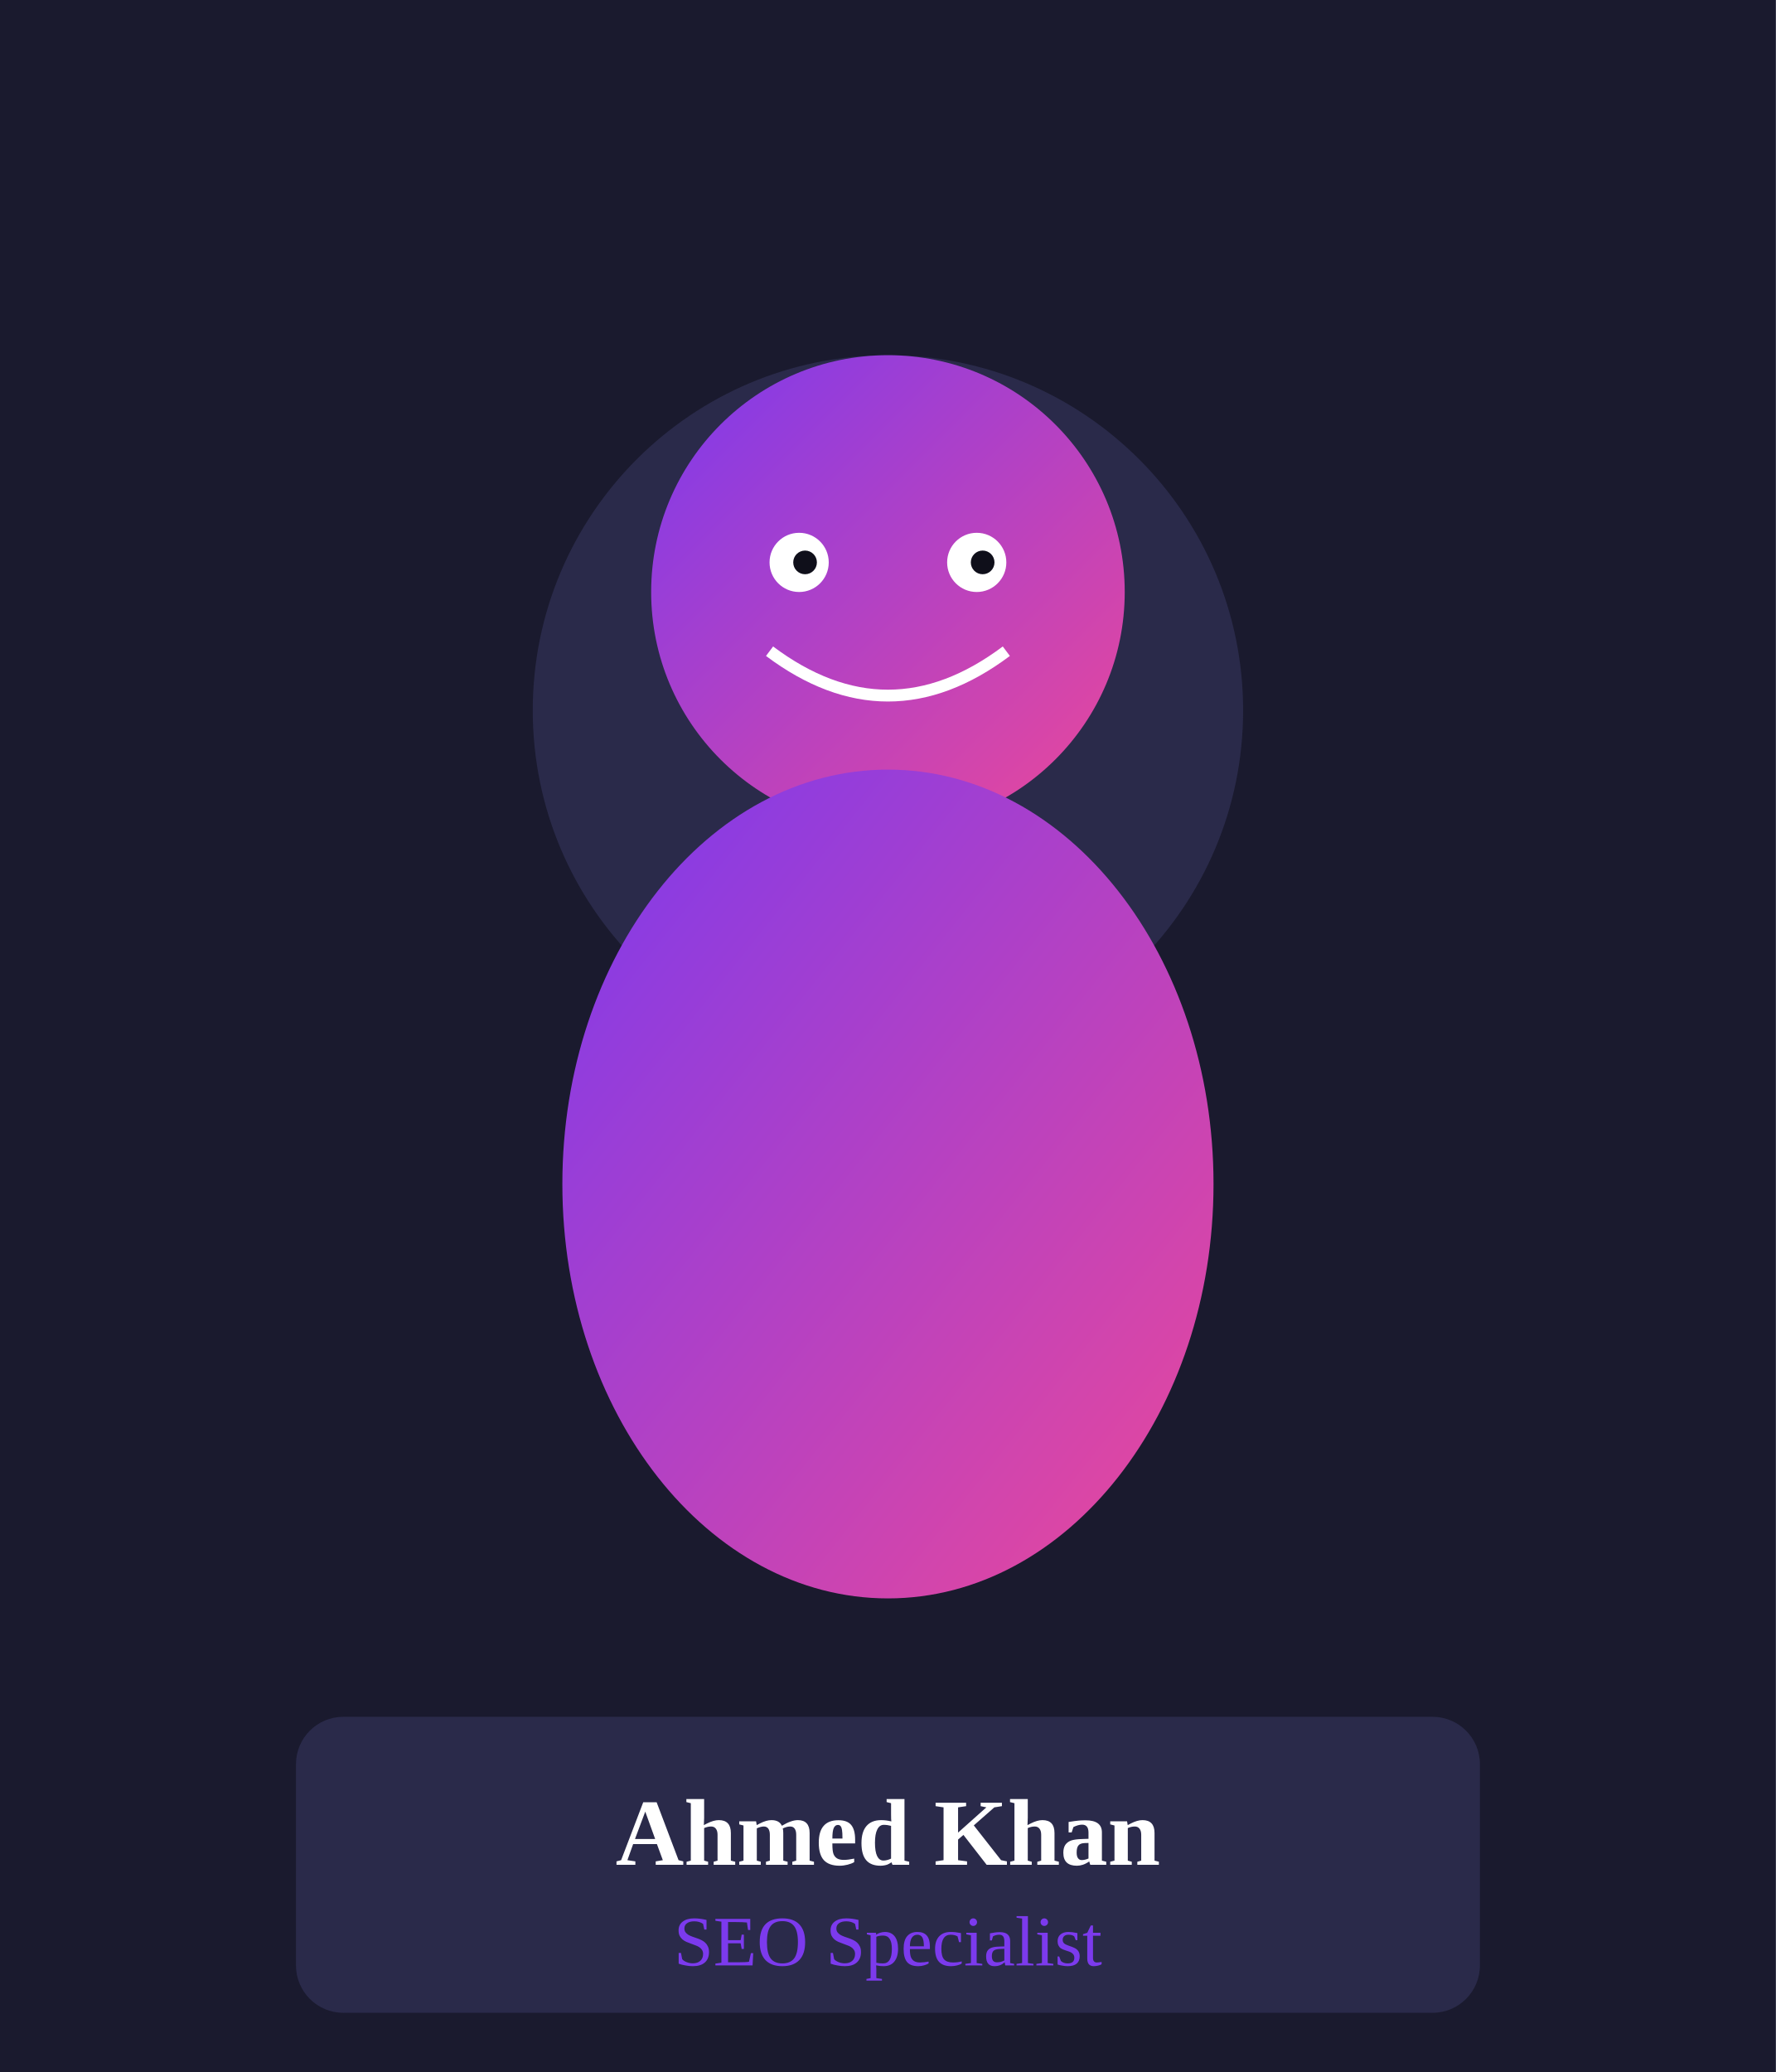
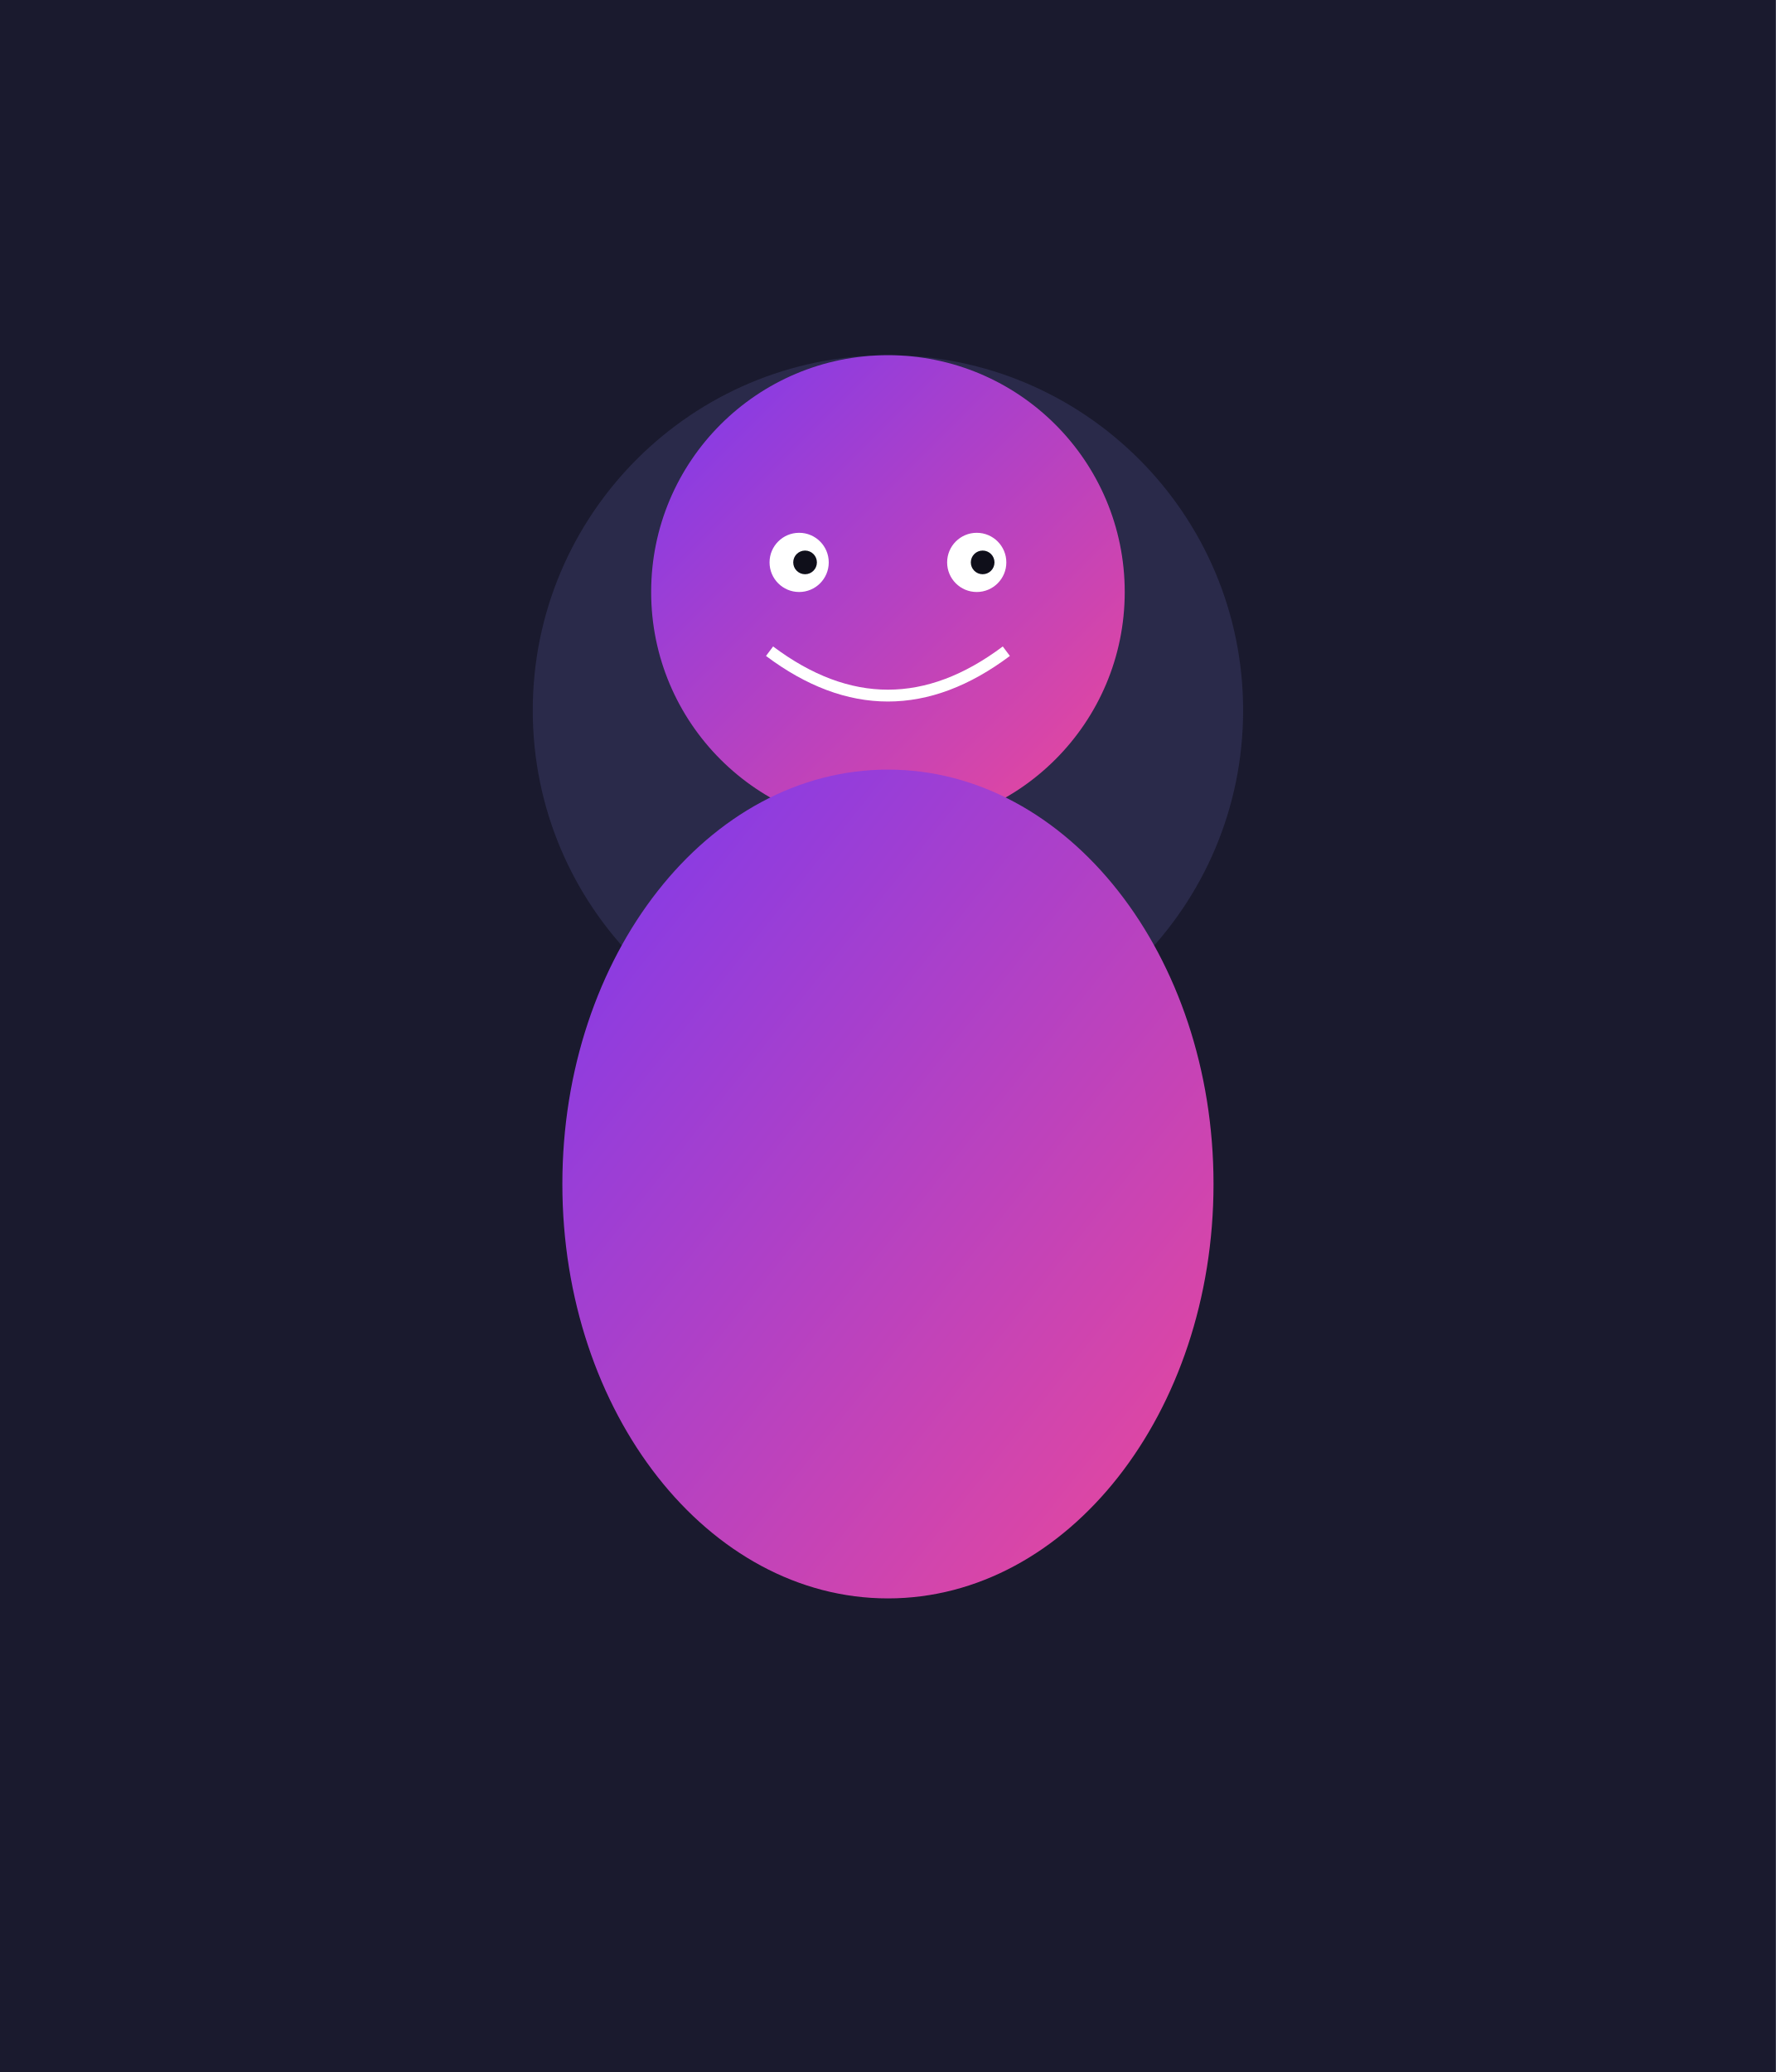
<svg xmlns="http://www.w3.org/2000/svg" viewBox="0 0 300 350">
  <defs>
    <linearGradient id="grad1" x1="0%" y1="0%" x2="100%" y2="100%">
      <stop offset="0%" style="stop-color:#7c3aed;stop-opacity:1" />
      <stop offset="100%" style="stop-color:#ec4899;stop-opacity:1" />
    </linearGradient>
  </defs>
  <rect width="300" height="350" fill="#1a1a2e" />
  <circle cx="150" cy="120" r="60" fill="#2a2a4a" />
  <circle cx="150" cy="100" r="40" fill="url(#grad1)" />
  <ellipse cx="150" cy="200" rx="55" ry="70" fill="url(#grad1)" />
  <circle cx="135" cy="95" r="5" fill="white" />
  <circle cx="165" cy="95" r="5" fill="white" />
  <circle cx="136" cy="95" r="2" fill="#0f0f1a" />
  <circle cx="166" cy="95" r="2" fill="#0f0f1a" />
  <path d="M130 110 Q150 125 170 110" fill="none" stroke="white" stroke-width="2" />
-   <rect x="50" y="290" width="200" height="50" fill="#2a2a4a" rx="8" />
-   <text x="150" y="315" fill="white" font-size="16" font-weight="bold" text-anchor="middle">Ahmed Khan</text>
-   <text x="150" y="332" fill="#7c3aed" font-size="12" text-anchor="middle">SEO Specialist</text>
</svg>
